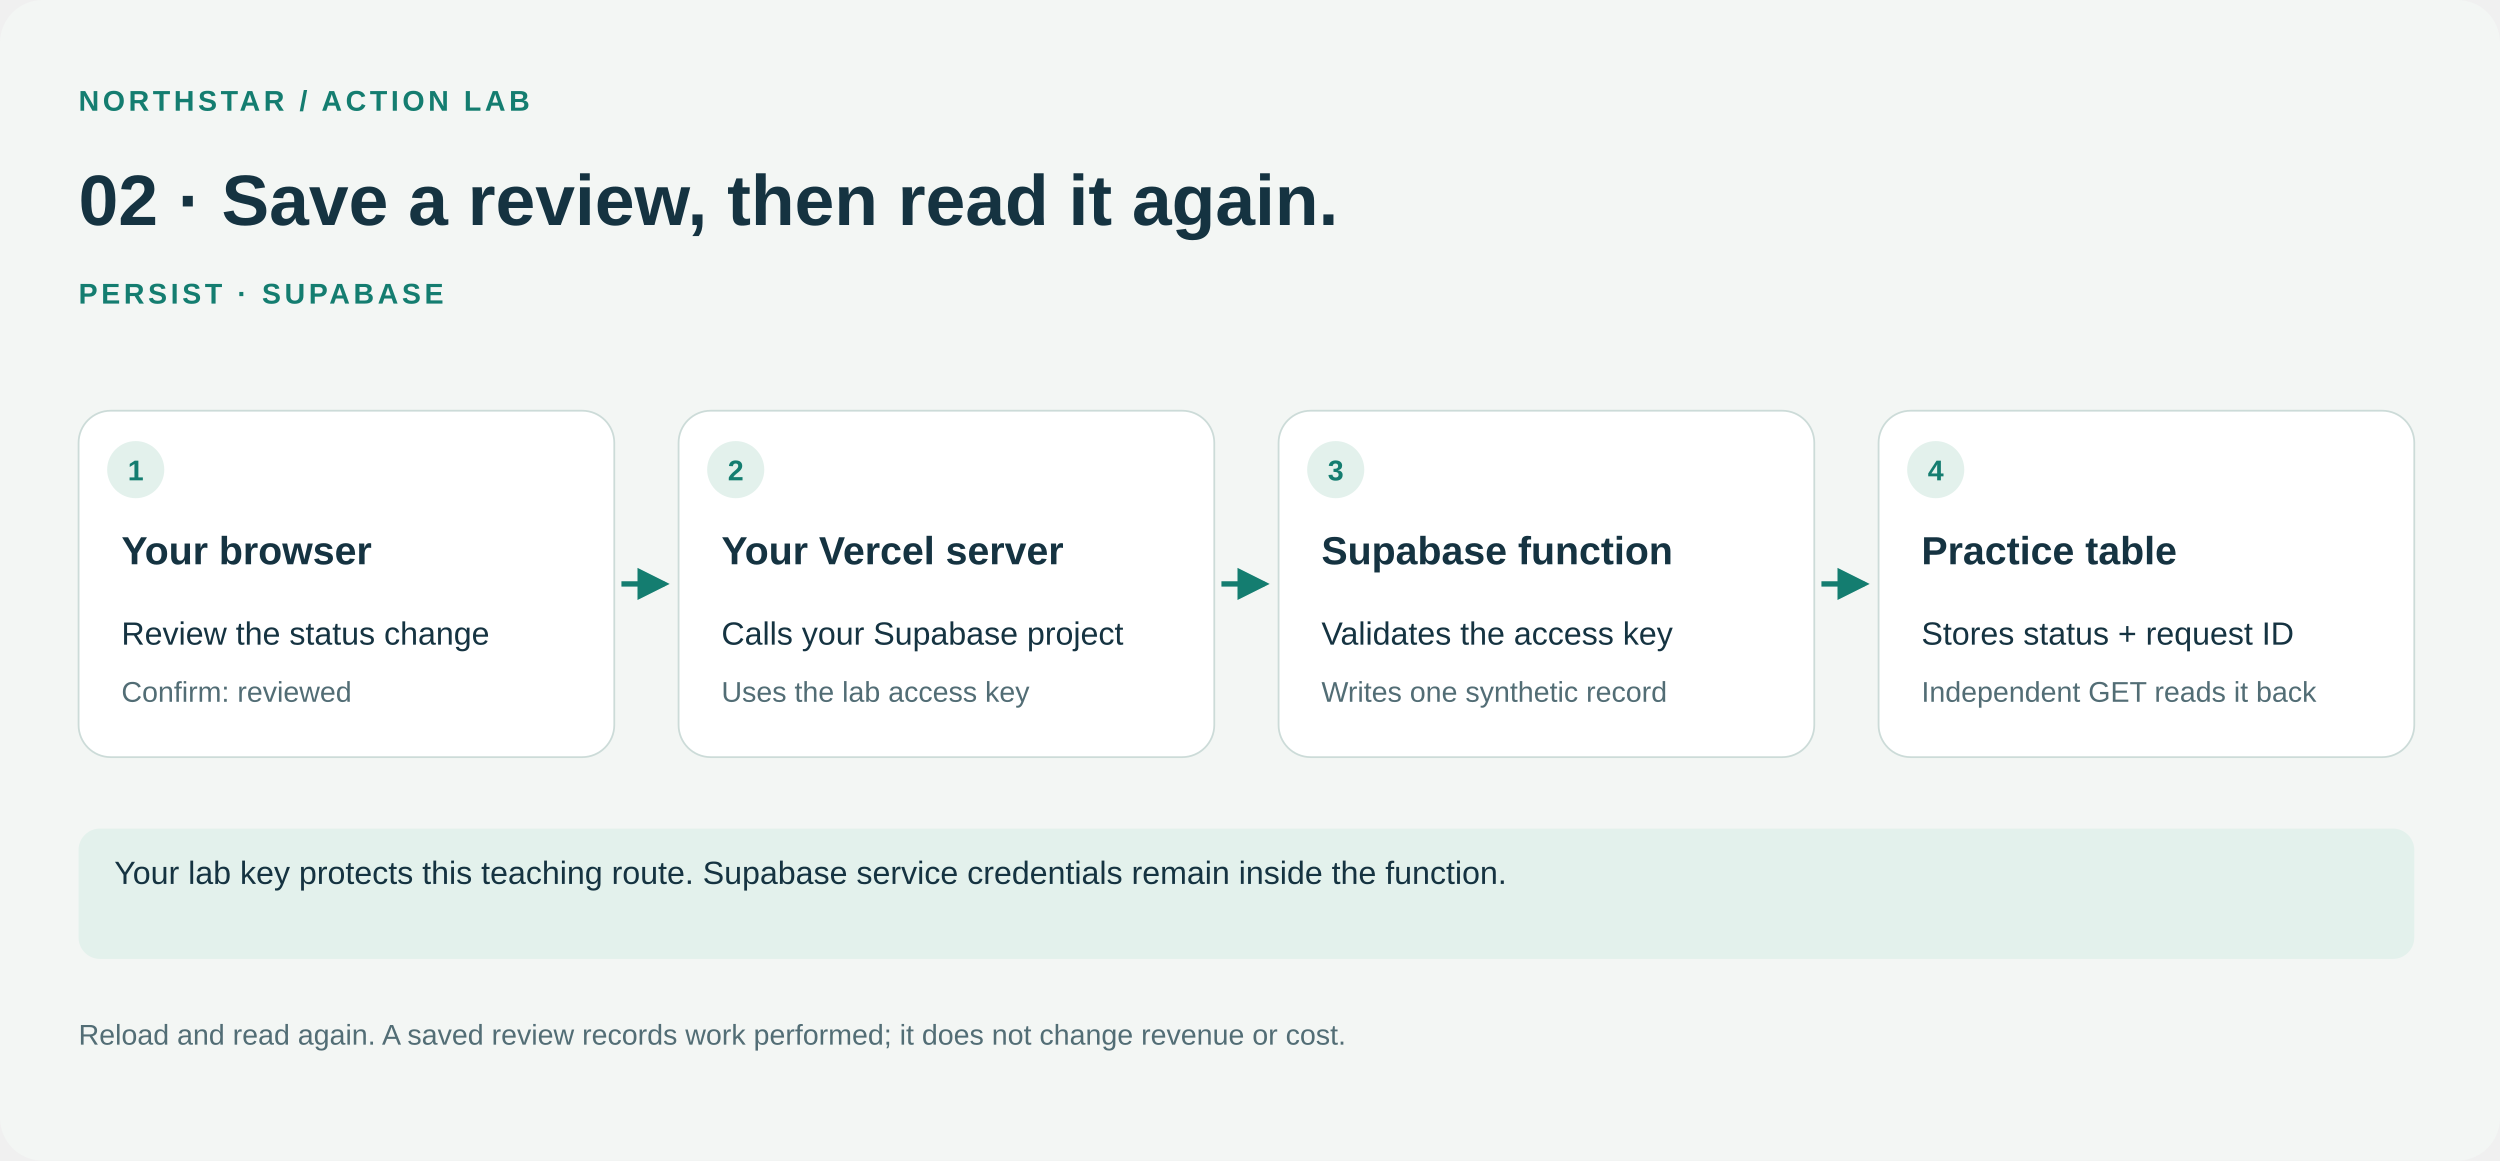
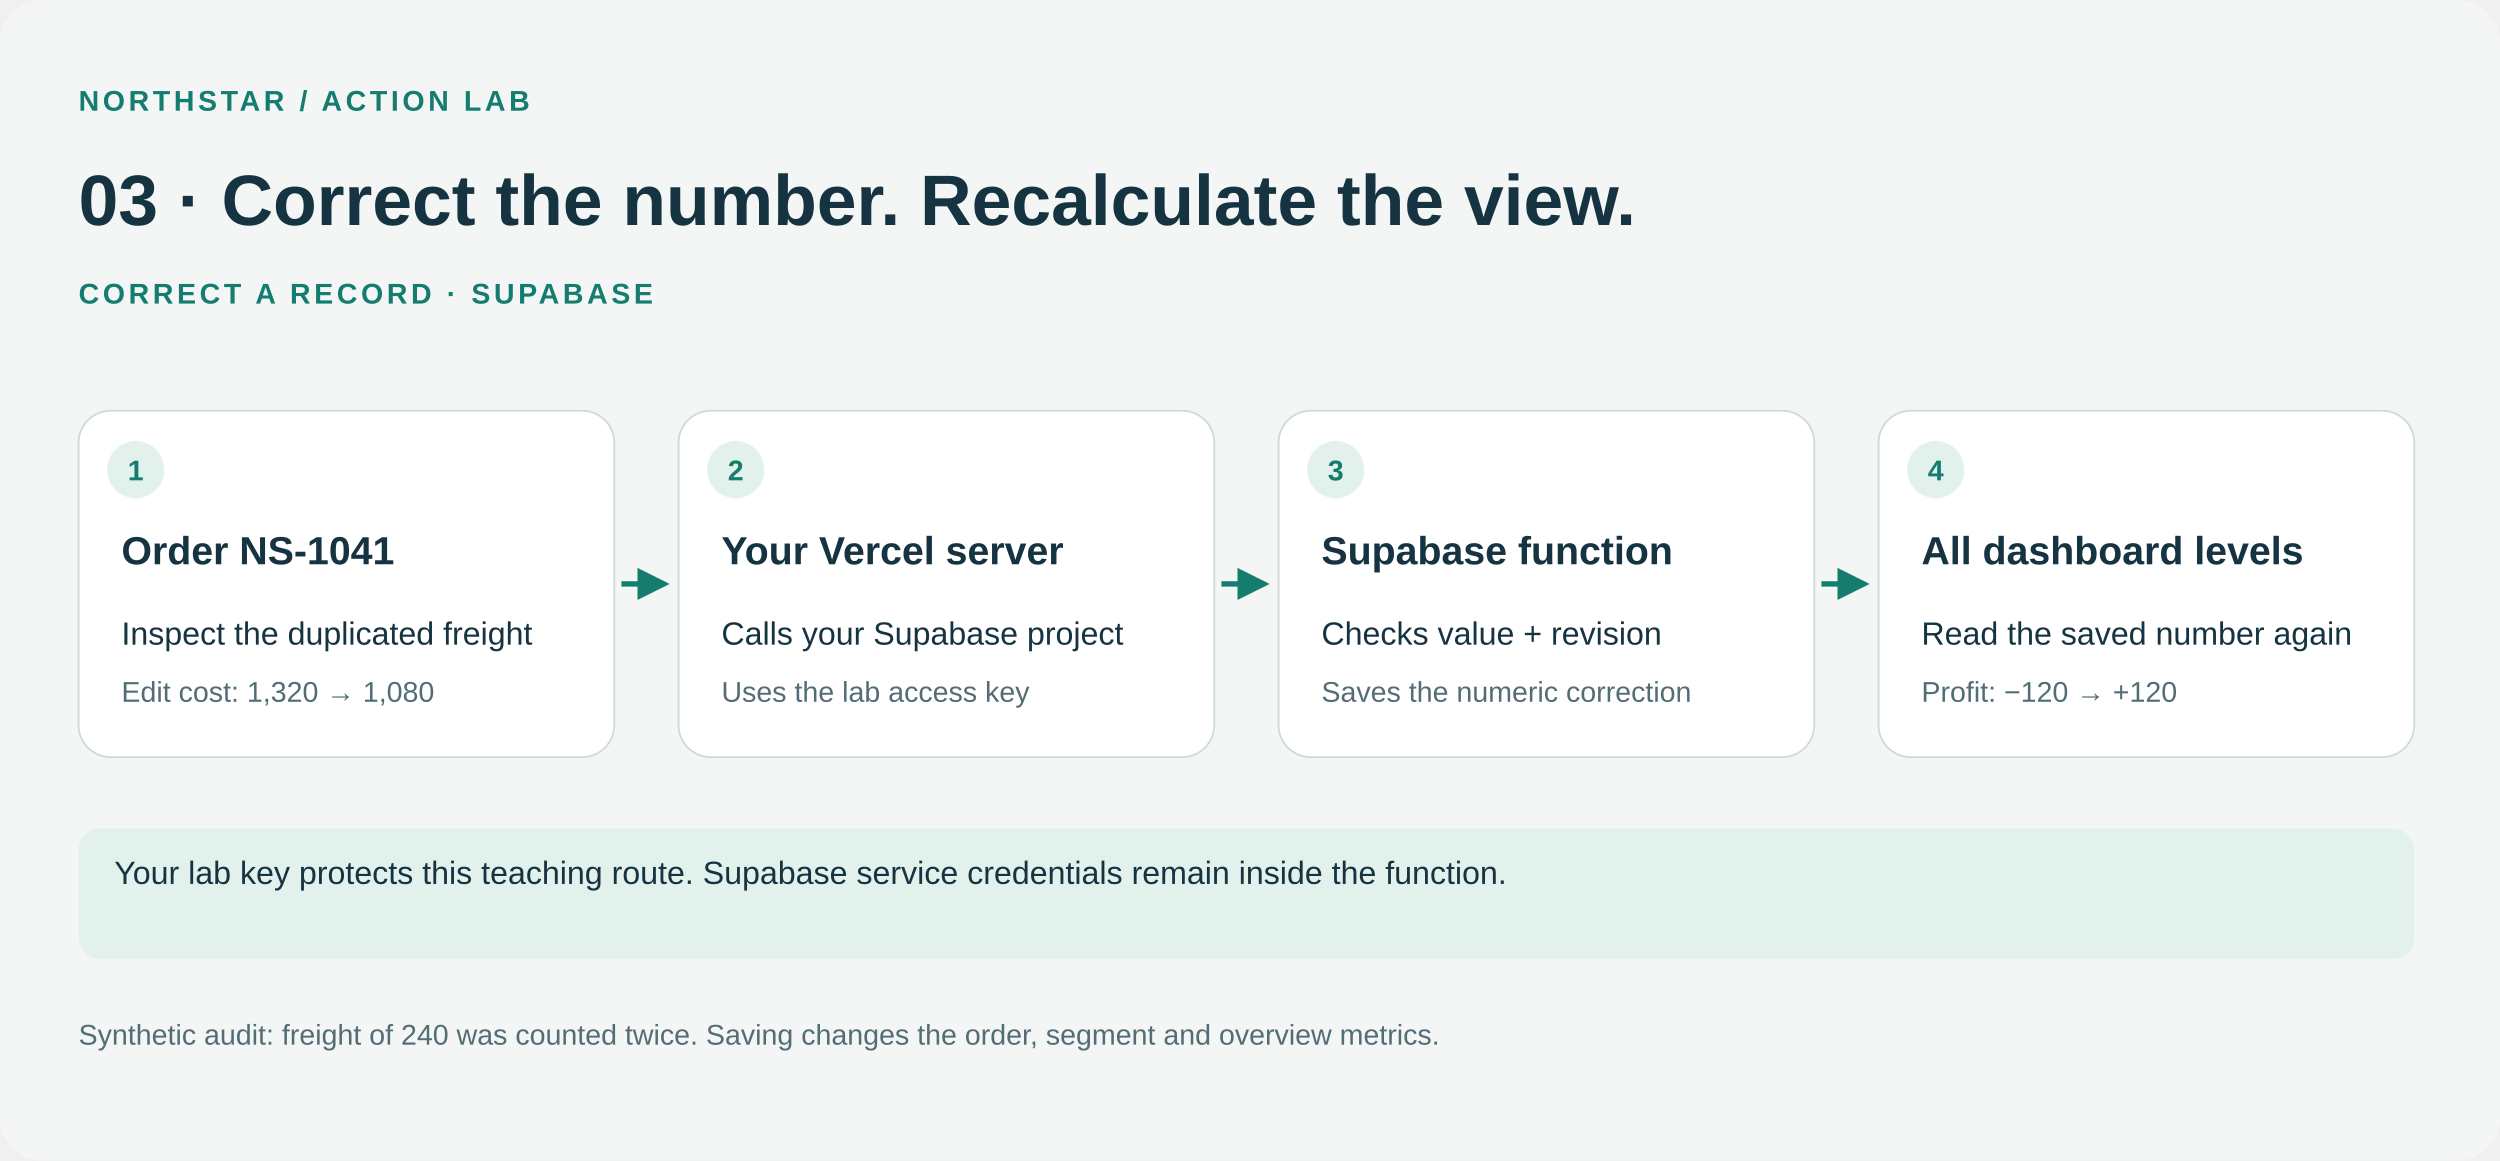
<svg xmlns="http://www.w3.org/2000/svg" viewBox="0 0 1400 650" role="img" aria-labelledby="title desc">
  <defs>
    <marker id="arrow" markerWidth="6" markerHeight="6" refX="5" refY="3" orient="auto">
      <path d="M0 0 L6 3 L0 6" fill="#147d70" />
    </marker>
  </defs>
  <style>text{font-family:Arial,Helvetica,sans-serif;fill:#153341}.eyebrow{font-size:16px;letter-spacing:2px;fill:#147d70;font-weight:700}.title{font-size:40px;font-weight:700}.heading{font-size:22px;font-weight:700}.body{font-size:18px}.small{font-size:16px;fill:#526d75}.number{font-size:16px;font-weight:700;fill:#147d70}.note{font-size:20px}</style>
  <rect width="1400" height="650" rx="24" fill="#f3f6f4" />
  <text x="44" y="62" class="eyebrow">NORTHSTAR / ACTION LAB</text>
-   <text x="44" y="126" class="title">02 · Save a review, then read it again.</text>
-   <text x="44" y="170" class="eyebrow">PERSIST · SUPABASE</text>
+   <text x="44" y="126" class="title">03 · Correct the number. Recalculate the view.</text>
+   <text x="44" y="170" class="eyebrow">CORRECT A RECORD · SUPABASE</text>
  <rect x="44" y="230" width="300" height="194" rx="18" fill="white" stroke="#ccdbd8" />
  <circle cx="76" cy="263" r="16" fill="#e3f1ec" />
  <text x="76" y="269" text-anchor="middle" class="number">1</text>
-   <text x="68" y="316" class="heading">Your browser</text>
-   <text x="68" y="361" class="body">Review the status change</text>
-   <text x="68" y="393" class="small">Confirm: reviewed</text>
+   <text x="68" y="316" class="heading">Order NS-1041</text>
+   <text x="68" y="361" class="body">Inspect the duplicated freight</text>
+   <text x="68" y="393" class="small">Edit cost: 1,320 → 1,080</text>
  <path d="M 348 327 H 372" fill="none" stroke="#147d70" stroke-width="3" marker-end="url(#arrow)" />
  <rect x="380" y="230" width="300" height="194" rx="18" fill="white" stroke="#ccdbd8" />
  <circle cx="412" cy="263" r="16" fill="#e3f1ec" />
  <text x="412" y="269" text-anchor="middle" class="number">2</text>
  <text x="404" y="316" class="heading">Your Vercel server</text>
  <text x="404" y="361" class="body">Calls your Supabase project</text>
  <text x="404" y="393" class="small">Uses the lab access key</text>
  <path d="M 684 327 H 708" fill="none" stroke="#147d70" stroke-width="3" marker-end="url(#arrow)" />
  <rect x="716" y="230" width="300" height="194" rx="18" fill="white" stroke="#ccdbd8" />
  <circle cx="748" cy="263" r="16" fill="#e3f1ec" />
  <text x="748" y="269" text-anchor="middle" class="number">3</text>
  <text x="740" y="316" class="heading">Supabase function</text>
-   <text x="740" y="361" class="body">Validates the access key</text>
-   <text x="740" y="393" class="small">Writes one synthetic record</text>
+   <text x="740" y="361" class="body">Checks value + revision</text>
+   <text x="740" y="393" class="small">Saves the numeric correction</text>
  <path d="M 1020 327 H 1044" fill="none" stroke="#147d70" stroke-width="3" marker-end="url(#arrow)" />
  <rect x="1052" y="230" width="300" height="194" rx="18" fill="white" stroke="#ccdbd8" />
  <circle cx="1084" cy="263" r="16" fill="#e3f1ec" />
  <text x="1084" y="269" text-anchor="middle" class="number">4</text>
-   <text x="1076" y="316" class="heading">Practice table</text>
-   <text x="1076" y="361" class="body">Stores status + request ID</text>
-   <text x="1076" y="393" class="small">Independent GET reads it back</text>
+   <text x="1076" y="316" class="heading">All dashboard levels</text>
+   <text x="1076" y="361" class="body">Read the saved number again</text>
+   <text x="1076" y="393" class="small">Profit: −120 → +120</text>
  <rect x="44" y="464" width="1308" height="73" rx="12" fill="#e3f1ec" />
  <text x="64" y="495" class="body">Your lab key protects this teaching route. Supabase service credentials remain inside the function.</text>
-   <text x="44" y="585" class="small">Reload and read again. A saved review records work performed; it does not change revenue or cost.</text>
+   <text x="44" y="585" class="small">Synthetic audit: freight of 240 was counted twice. Saving changes the order, segment and overview metrics.</text>
</svg>
